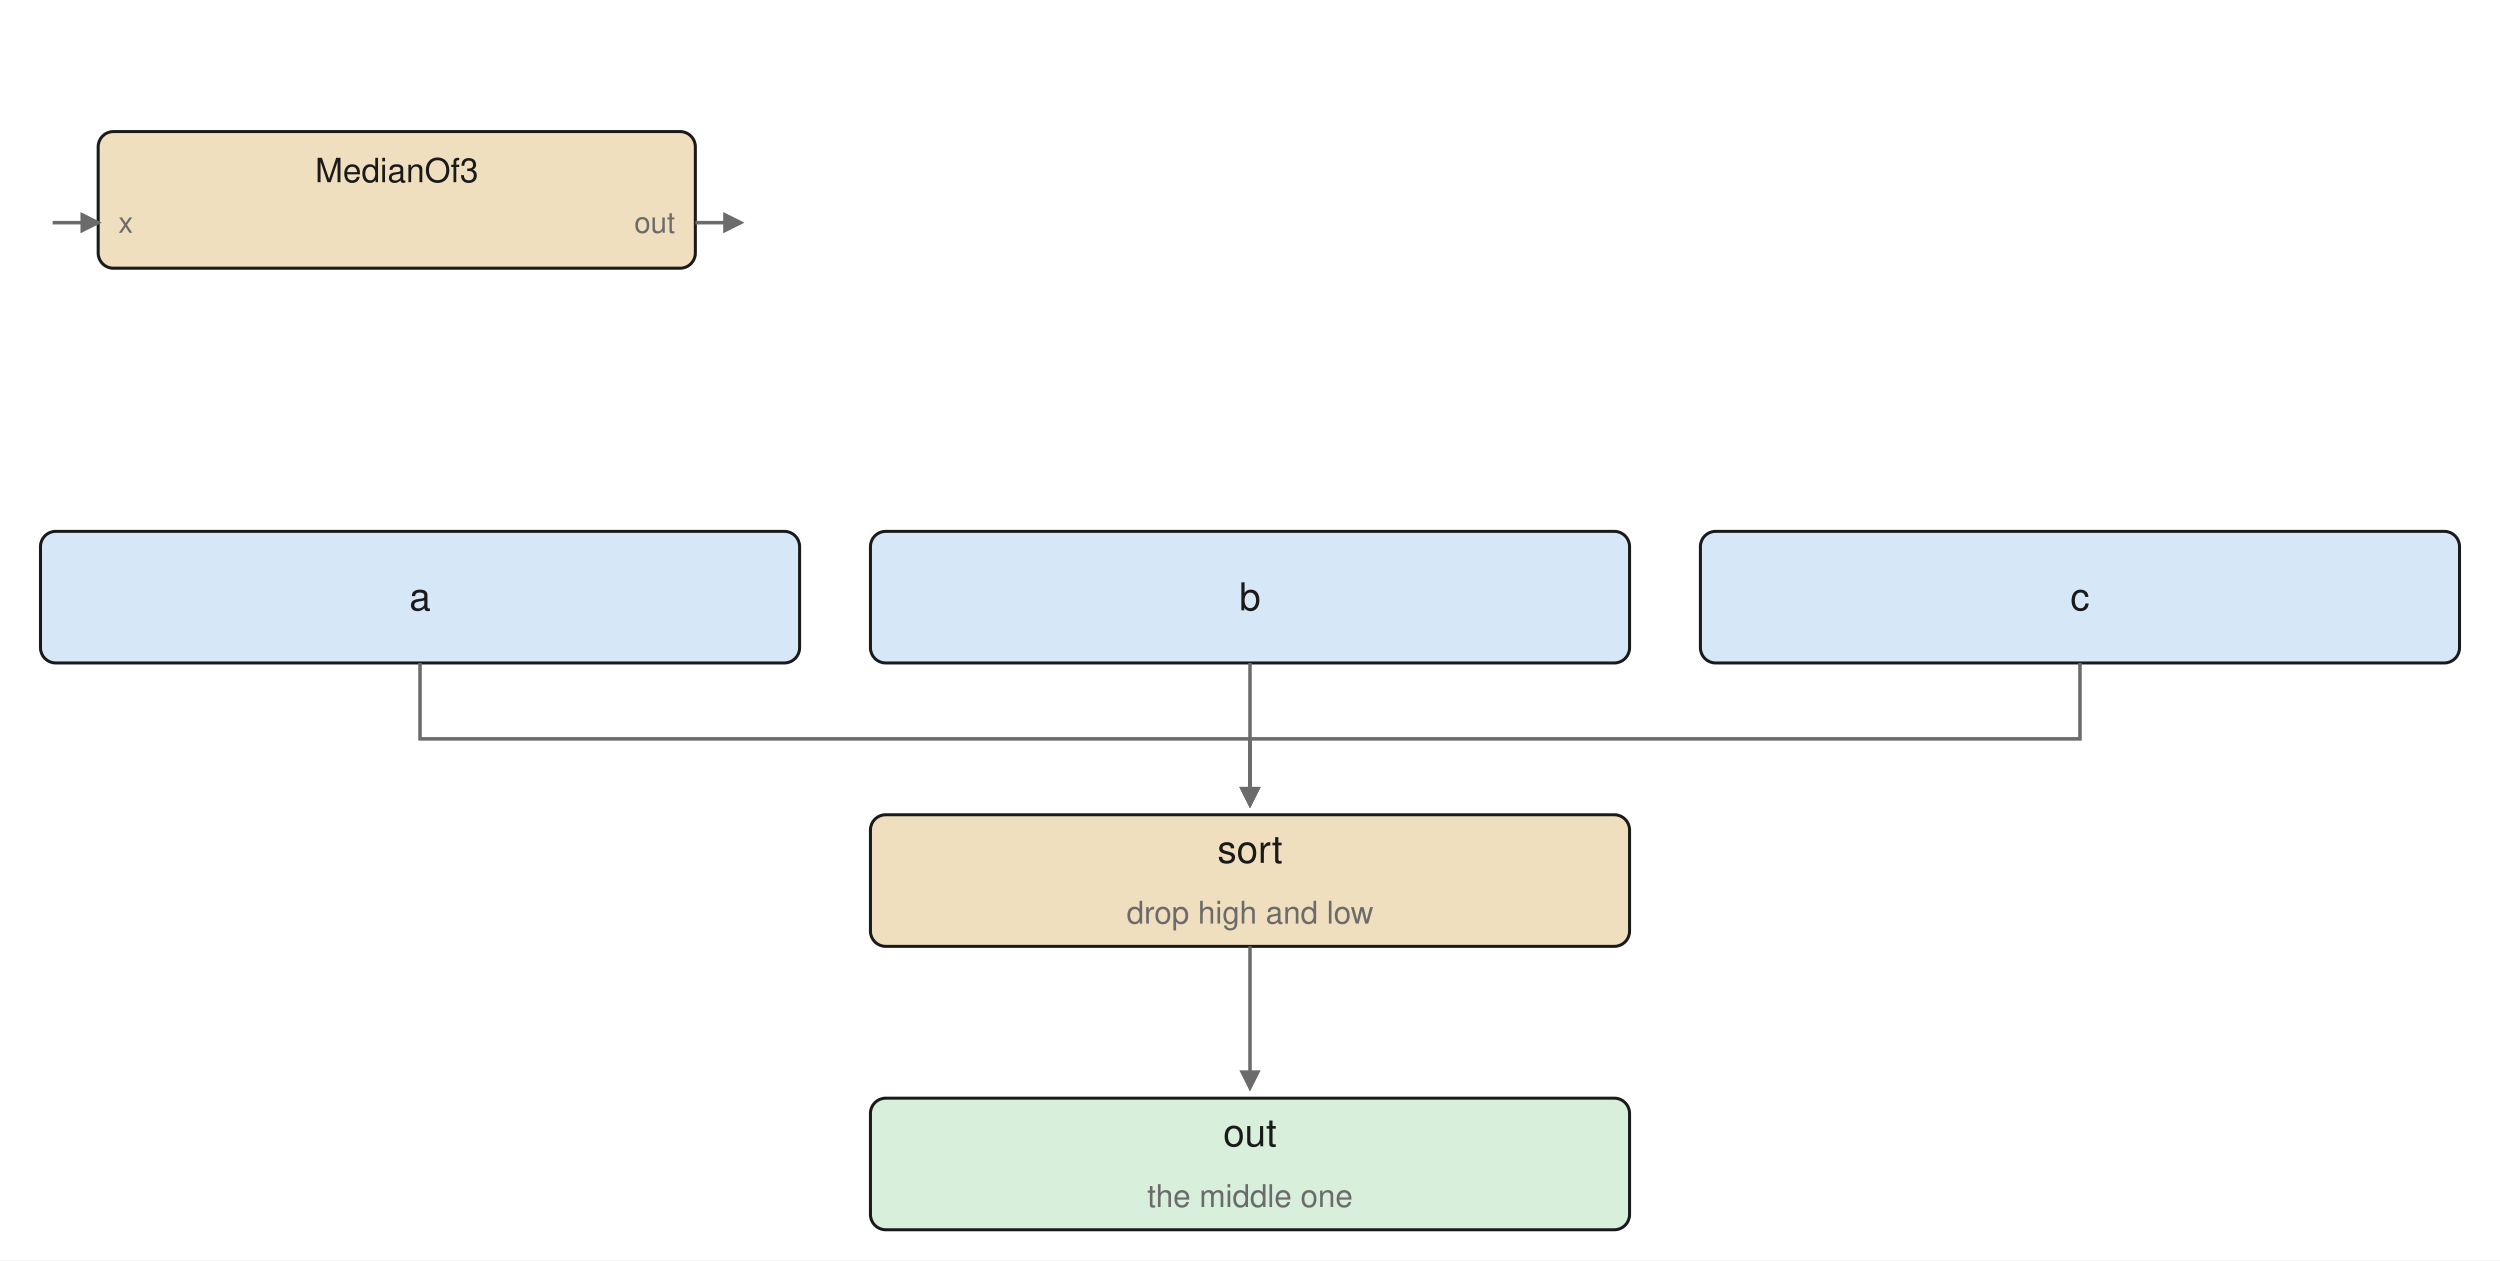
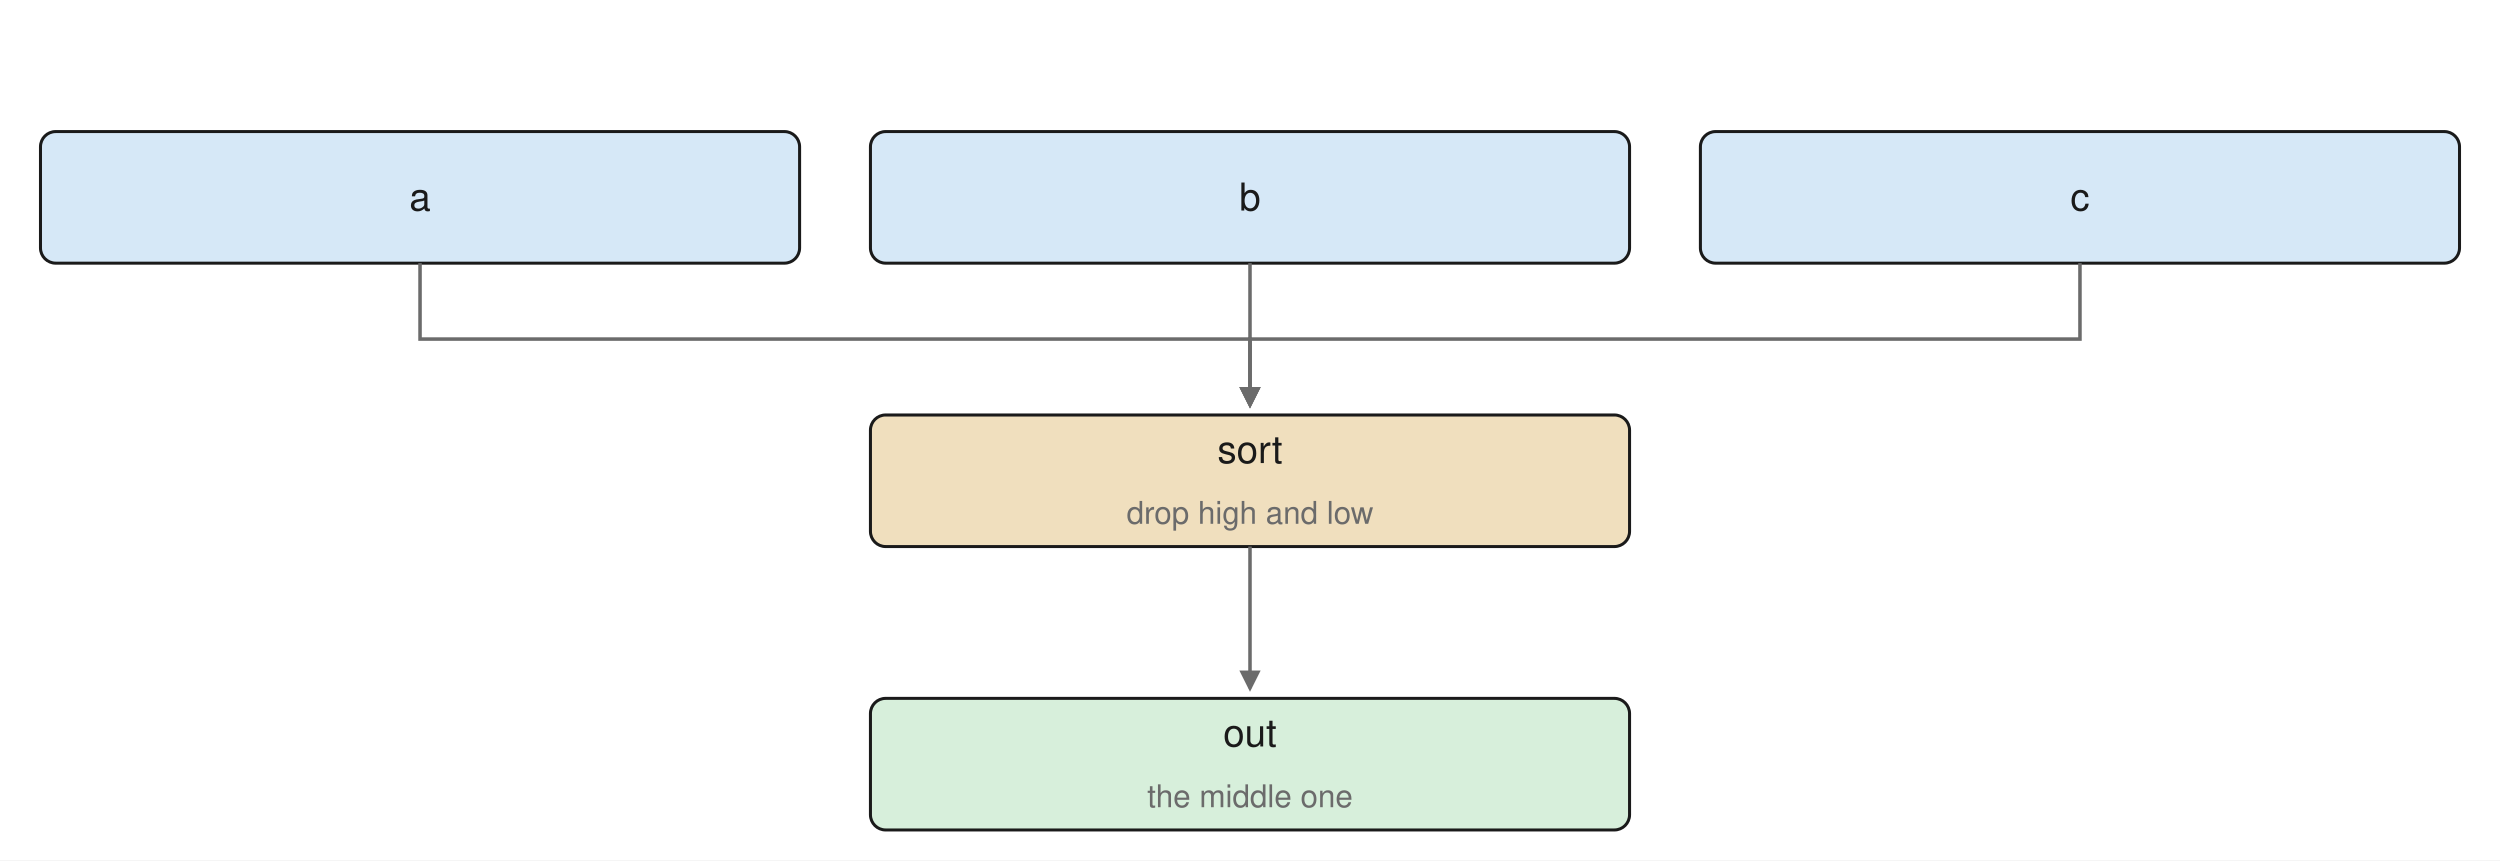
- <svg xmlns="http://www.w3.org/2000/svg" width="494" height="249.0" viewBox="0 0 494 249.0" style="max-width:100%;height:auto" content="&lt;mxfile host=&quot;app.diagrams.net&quot; type=&quot;device&quot;&gt;&lt;diagram id=&quot;block_MedianOf3&quot; name=&quot;block_MedianOf3&quot;&gt;&lt;mxGraphModel dx=&quot;494&quot; dy=&quot;249.0&quot; grid=&quot;0&quot; gridSize=&quot;10&quot; guides=&quot;1&quot; tooltips=&quot;1&quot; connect=&quot;1&quot; arrows=&quot;1&quot; fold=&quot;1&quot; page=&quot;1&quot; pageScale=&quot;1&quot; pageWidth=&quot;494&quot; pageHeight=&quot;249.0&quot; math=&quot;0&quot; shadow=&quot;0&quot;&gt;&lt;root&gt;&lt;mxCell id=&quot;0&quot;/&gt;&lt;mxCell id=&quot;1&quot; parent=&quot;0&quot;/&gt;&lt;mxCell id=&quot;n2&quot; value=&quot;&quot; style=&quot;rounded=1;fillColor=#f0dfbe;strokeColor=#1a1a1a;whiteSpace=wrap;html=1;fontSize=8&quot; vertex=&quot;1&quot; parent=&quot;1&quot;&gt;&lt;mxGeometry x=&quot;19.4&quot; y=&quot;26.0&quot; width=&quot;118.0&quot; height=&quot;27&quot; as=&quot;geometry&quot;/&gt;&lt;/mxCell&gt;&lt;mxCell id=&quot;n3&quot; value=&quot;MedianOf3&quot; style=&quot;text;html=1;fontSize=6;fontColor=#1a1a1a;align=center&quot; vertex=&quot;1&quot; parent=&quot;1&quot;&gt;&lt;mxGeometry x=&quot;78.4&quot; y=&quot;29.4&quot; width=&quot;45&quot; height=&quot;10.6&quot; as=&quot;geometry&quot;/&gt;&lt;/mxCell&gt;&lt;mxCell id=&quot;n4&quot; value=&quot;x&quot; style=&quot;text;html=1;fontSize=5;fontColor=#6b6b6b;align=left&quot; vertex=&quot;1&quot; parent=&quot;1&quot;&gt;&lt;mxGeometry x=&quot;23.4&quot; y=&quot;40.2&quot; width=&quot;40&quot; height=&quot;9.8&quot; as=&quot;geometry&quot;/&gt;&lt;/mxCell&gt;&lt;mxCell id=&quot;e5&quot; value=&quot;&quot; style=&quot;edgeStyle=none;html=1;strokeColor=#6b6b6b;endArrow=block&quot; edge=&quot;1&quot; parent=&quot;1&quot;&gt;&lt;mxGeometry relative=&quot;1&quot; as=&quot;geometry&quot;&gt;&lt;mxPoint x=&quot;10.4&quot; y=&quot;44.0&quot; as=&quot;sourcePoint&quot;/&gt;&lt;mxPoint x=&quot;19.4&quot; y=&quot;44.0&quot; as=&quot;targetPoint&quot;/&gt;&lt;/mxGeometry&gt;&lt;/mxCell&gt;&lt;mxCell id=&quot;n6&quot; value=&quot;out&quot; style=&quot;text;html=1;fontSize=5;fontColor=#6b6b6b;align=left&quot; vertex=&quot;1&quot; parent=&quot;1&quot;&gt;&lt;mxGeometry x=&quot;133.4&quot; y=&quot;40.2&quot; width=&quot;40&quot; height=&quot;9.8&quot; as=&quot;geometry&quot;/&gt;&lt;/mxCell&gt;&lt;mxCell id=&quot;e7&quot; value=&quot;&quot; style=&quot;edgeStyle=none;html=1;strokeColor=#6b6b6b;endArrow=block&quot; edge=&quot;1&quot; parent=&quot;1&quot;&gt;&lt;mxGeometry relative=&quot;1&quot; as=&quot;geometry&quot;&gt;&lt;mxPoint x=&quot;137.4&quot; y=&quot;44.0&quot; as=&quot;sourcePoint&quot;/&gt;&lt;mxPoint x=&quot;146.4&quot; y=&quot;44.0&quot; as=&quot;targetPoint&quot;/&gt;&lt;/mxGeometry&gt;&lt;/mxCell&gt;&lt;mxCell id=&quot;n8&quot; value=&quot;a&quot; style=&quot;rounded=1;fillColor=#d6e8f7;strokeColor=#1a1a1a;whiteSpace=wrap;html=1;fontSize=8&quot; vertex=&quot;1&quot; parent=&quot;1&quot;&gt;&lt;mxGeometry x=&quot;8.0&quot; y=&quot;105.0&quot; width=&quot;150&quot; height=&quot;26&quot; as=&quot;geometry&quot;/&gt;&lt;/mxCell&gt;&lt;mxCell id=&quot;n9&quot; value=&quot;b&quot; style=&quot;rounded=1;fillColor=#d6e8f7;strokeColor=#1a1a1a;whiteSpace=wrap;html=1;fontSize=8&quot; vertex=&quot;1&quot; parent=&quot;1&quot;&gt;&lt;mxGeometry x=&quot;172.0&quot; y=&quot;105.0&quot; width=&quot;150&quot; height=&quot;26&quot; as=&quot;geometry&quot;/&gt;&lt;/mxCell&gt;&lt;mxCell id=&quot;n10&quot; value=&quot;c&quot; style=&quot;rounded=1;fillColor=#d6e8f7;strokeColor=#1a1a1a;whiteSpace=wrap;html=1;fontSize=8&quot; vertex=&quot;1&quot; parent=&quot;1&quot;&gt;&lt;mxGeometry x=&quot;336.0&quot; y=&quot;105.0&quot; width=&quot;150&quot; height=&quot;26&quot; as=&quot;geometry&quot;/&gt;&lt;/mxCell&gt;&lt;mxCell id=&quot;n11&quot; value=&quot;sort&quot; style=&quot;rounded=1;fillColor=#f0dfbe;strokeColor=#1a1a1a;whiteSpace=wrap;html=1;fontSize=8&quot; vertex=&quot;1&quot; parent=&quot;1&quot;&gt;&lt;mxGeometry x=&quot;172.0&quot; y=&quot;161.0&quot; width=&quot;150&quot; height=&quot;26&quot; as=&quot;geometry&quot;/&gt;&lt;/mxCell&gt;&lt;mxCell id=&quot;n12&quot; value=&quot;out&quot; style=&quot;rounded=1;fillColor=#d7efdb;strokeColor=#1a1a1a;whiteSpace=wrap;html=1;fontSize=8&quot; vertex=&quot;1&quot; parent=&quot;1&quot;&gt;&lt;mxGeometry x=&quot;172.0&quot; y=&quot;217.0&quot; width=&quot;150&quot; height=&quot;26&quot; as=&quot;geometry&quot;/&gt;&lt;/mxCell&gt;&lt;mxCell id=&quot;e13&quot; value=&quot;&quot; style=&quot;edgeStyle=none;html=1;strokeColor=#6b6b6b;endArrow=block&quot; edge=&quot;1&quot; parent=&quot;1&quot;&gt;&lt;mxGeometry relative=&quot;1&quot; as=&quot;geometry&quot;&gt;&lt;mxPoint x=&quot;83.0&quot; y=&quot;131.0&quot; as=&quot;sourcePoint&quot;/&gt;&lt;mxPoint x=&quot;247.0&quot; y=&quot;159.0&quot; as=&quot;targetPoint&quot;/&gt;&lt;Array as=&quot;points&quot;&gt;&lt;mxPoint x=&quot;83.0&quot; y=&quot;146.0&quot;/&gt;&lt;mxPoint x=&quot;247.0&quot; y=&quot;146.0&quot;/&gt;&lt;/Array&gt;&lt;/mxGeometry&gt;&lt;/mxCell&gt;&lt;mxCell id=&quot;e14&quot; value=&quot;&quot; style=&quot;edgeStyle=none;html=1;strokeColor=#6b6b6b;endArrow=block&quot; edge=&quot;1&quot; parent=&quot;1&quot;&gt;&lt;mxGeometry relative=&quot;1&quot; as=&quot;geometry&quot;&gt;&lt;mxPoint x=&quot;247.0&quot; y=&quot;131.0&quot; as=&quot;sourcePoint&quot;/&gt;&lt;mxPoint x=&quot;247.0&quot; y=&quot;159.0&quot; as=&quot;targetPoint&quot;/&gt;&lt;/mxGeometry&gt;&lt;/mxCell&gt;&lt;mxCell id=&quot;e15&quot; value=&quot;&quot; style=&quot;edgeStyle=none;html=1;strokeColor=#6b6b6b;endArrow=block&quot; edge=&quot;1&quot; parent=&quot;1&quot;&gt;&lt;mxGeometry relative=&quot;1&quot; as=&quot;geometry&quot;&gt;&lt;mxPoint x=&quot;411.0&quot; y=&quot;131.0&quot; as=&quot;sourcePoint&quot;/&gt;&lt;mxPoint x=&quot;247.0&quot; y=&quot;159.0&quot; as=&quot;targetPoint&quot;/&gt;&lt;Array as=&quot;points&quot;&gt;&lt;mxPoint x=&quot;411.0&quot; y=&quot;146.0&quot;/&gt;&lt;mxPoint x=&quot;247.0&quot; y=&quot;146.0&quot;/&gt;&lt;/Array&gt;&lt;/mxGeometry&gt;&lt;/mxCell&gt;&lt;mxCell id=&quot;e16&quot; value=&quot;&quot; style=&quot;edgeStyle=none;html=1;strokeColor=#6b6b6b;endArrow=block&quot; edge=&quot;1&quot; parent=&quot;1&quot;&gt;&lt;mxGeometry relative=&quot;1&quot; as=&quot;geometry&quot;&gt;&lt;mxPoint x=&quot;247.0&quot; y=&quot;187.0&quot; as=&quot;sourcePoint&quot;/&gt;&lt;mxPoint x=&quot;247.0&quot; y=&quot;215.0&quot; as=&quot;targetPoint&quot;/&gt;&lt;/mxGeometry&gt;&lt;/mxCell&gt;&lt;/root&gt;&lt;/mxGraphModel&gt;&lt;/diagram&gt;&lt;/mxfile&gt;">
+ <svg xmlns="http://www.w3.org/2000/svg" width="494" height="170" viewBox="0 0 494 170" style="max-width:100%;height:auto" content="&lt;mxfile host=&quot;app.diagrams.net&quot; type=&quot;device&quot;&gt;&lt;diagram id=&quot;block_MedianOf3&quot; name=&quot;block_MedianOf3&quot;&gt;&lt;mxGraphModel dx=&quot;494&quot; dy=&quot;170&quot; grid=&quot;0&quot; gridSize=&quot;10&quot; guides=&quot;1&quot; tooltips=&quot;1&quot; connect=&quot;1&quot; arrows=&quot;1&quot; fold=&quot;1&quot; page=&quot;1&quot; pageScale=&quot;1&quot; pageWidth=&quot;494&quot; pageHeight=&quot;170&quot; math=&quot;0&quot; shadow=&quot;0&quot;&gt;&lt;root&gt;&lt;mxCell id=&quot;0&quot;/&gt;&lt;mxCell id=&quot;1&quot; parent=&quot;0&quot;/&gt;&lt;mxCell id=&quot;n2&quot; value=&quot;a&quot; style=&quot;rounded=1;fillColor=#d6e8f7;strokeColor=#1a1a1a;whiteSpace=wrap;html=1;fontSize=8&quot; vertex=&quot;1&quot; parent=&quot;1&quot;&gt;&lt;mxGeometry x=&quot;8.0&quot; y=&quot;26&quot; width=&quot;150&quot; height=&quot;26&quot; as=&quot;geometry&quot;/&gt;&lt;/mxCell&gt;&lt;mxCell id=&quot;n3&quot; value=&quot;b&quot; style=&quot;rounded=1;fillColor=#d6e8f7;strokeColor=#1a1a1a;whiteSpace=wrap;html=1;fontSize=8&quot; vertex=&quot;1&quot; parent=&quot;1&quot;&gt;&lt;mxGeometry x=&quot;172.0&quot; y=&quot;26&quot; width=&quot;150&quot; height=&quot;26&quot; as=&quot;geometry&quot;/&gt;&lt;/mxCell&gt;&lt;mxCell id=&quot;n4&quot; value=&quot;c&quot; style=&quot;rounded=1;fillColor=#d6e8f7;strokeColor=#1a1a1a;whiteSpace=wrap;html=1;fontSize=8&quot; vertex=&quot;1&quot; parent=&quot;1&quot;&gt;&lt;mxGeometry x=&quot;336.0&quot; y=&quot;26&quot; width=&quot;150&quot; height=&quot;26&quot; as=&quot;geometry&quot;/&gt;&lt;/mxCell&gt;&lt;mxCell id=&quot;n5&quot; value=&quot;sort&quot; style=&quot;rounded=1;fillColor=#f0dfbe;strokeColor=#1a1a1a;whiteSpace=wrap;html=1;fontSize=8&quot; vertex=&quot;1&quot; parent=&quot;1&quot;&gt;&lt;mxGeometry x=&quot;172.0&quot; y=&quot;82&quot; width=&quot;150&quot; height=&quot;26&quot; as=&quot;geometry&quot;/&gt;&lt;/mxCell&gt;&lt;mxCell id=&quot;n6&quot; value=&quot;out&quot; style=&quot;rounded=1;fillColor=#d7efdb;strokeColor=#1a1a1a;whiteSpace=wrap;html=1;fontSize=8&quot; vertex=&quot;1&quot; parent=&quot;1&quot;&gt;&lt;mxGeometry x=&quot;172.0&quot; y=&quot;138&quot; width=&quot;150&quot; height=&quot;26&quot; as=&quot;geometry&quot;/&gt;&lt;/mxCell&gt;&lt;mxCell id=&quot;e7&quot; value=&quot;&quot; style=&quot;edgeStyle=none;html=1;strokeColor=#6b6b6b;endArrow=block&quot; edge=&quot;1&quot; parent=&quot;1&quot;&gt;&lt;mxGeometry relative=&quot;1&quot; as=&quot;geometry&quot;&gt;&lt;mxPoint x=&quot;83.0&quot; y=&quot;52&quot; as=&quot;sourcePoint&quot;/&gt;&lt;mxPoint x=&quot;247.0&quot; y=&quot;80&quot; as=&quot;targetPoint&quot;/&gt;&lt;Array as=&quot;points&quot;&gt;&lt;mxPoint x=&quot;83.0&quot; y=&quot;67.0&quot;/&gt;&lt;mxPoint x=&quot;247.0&quot; y=&quot;67.0&quot;/&gt;&lt;/Array&gt;&lt;/mxGeometry&gt;&lt;/mxCell&gt;&lt;mxCell id=&quot;e8&quot; value=&quot;&quot; style=&quot;edgeStyle=none;html=1;strokeColor=#6b6b6b;endArrow=block&quot; edge=&quot;1&quot; parent=&quot;1&quot;&gt;&lt;mxGeometry relative=&quot;1&quot; as=&quot;geometry&quot;&gt;&lt;mxPoint x=&quot;247.0&quot; y=&quot;52&quot; as=&quot;sourcePoint&quot;/&gt;&lt;mxPoint x=&quot;247.0&quot; y=&quot;80&quot; as=&quot;targetPoint&quot;/&gt;&lt;/mxGeometry&gt;&lt;/mxCell&gt;&lt;mxCell id=&quot;e9&quot; value=&quot;&quot; style=&quot;edgeStyle=none;html=1;strokeColor=#6b6b6b;endArrow=block&quot; edge=&quot;1&quot; parent=&quot;1&quot;&gt;&lt;mxGeometry relative=&quot;1&quot; as=&quot;geometry&quot;&gt;&lt;mxPoint x=&quot;411.0&quot; y=&quot;52&quot; as=&quot;sourcePoint&quot;/&gt;&lt;mxPoint x=&quot;247.0&quot; y=&quot;80&quot; as=&quot;targetPoint&quot;/&gt;&lt;Array as=&quot;points&quot;&gt;&lt;mxPoint x=&quot;411.0&quot; y=&quot;67.0&quot;/&gt;&lt;mxPoint x=&quot;247.0&quot; y=&quot;67.0&quot;/&gt;&lt;/Array&gt;&lt;/mxGeometry&gt;&lt;/mxCell&gt;&lt;mxCell id=&quot;e10&quot; value=&quot;&quot; style=&quot;edgeStyle=none;html=1;strokeColor=#6b6b6b;endArrow=block&quot; edge=&quot;1&quot; parent=&quot;1&quot;&gt;&lt;mxGeometry relative=&quot;1&quot; as=&quot;geometry&quot;&gt;&lt;mxPoint x=&quot;247.0&quot; y=&quot;108&quot; as=&quot;sourcePoint&quot;/&gt;&lt;mxPoint x=&quot;247.0&quot; y=&quot;136&quot; as=&quot;targetPoint&quot;/&gt;&lt;/mxGeometry&gt;&lt;/mxCell&gt;&lt;/root&gt;&lt;/mxGraphModel&gt;&lt;/diagram&gt;&lt;/mxfile&gt;">
  <defs>
    <marker id="a" markerWidth="6" markerHeight="6" refX="5" refY="3" orient="auto">
      <path d="M0,0 L6,3 L0,6 z" fill="#6b6b6b" />
    </marker>
  </defs>
-   <rect width="494" height="249.0" fill="#ffffff" />
-   <rect x="19.4" y="26.0" width="118.0" height="27" rx="3" fill="#f0dfbe" stroke="#1a1a1a" stroke-width="0.6" />
-   <text x="78.4" y="36.0" font-family="Helvetica,Arial,sans-serif" font-size="6.6" fill="#1a1a1a" text-anchor="middle">MedianOf3</text>
-   <text x="23.4" y="46.0" font-family="Helvetica,Arial,sans-serif" font-size="5.8" fill="#6b6b6b" text-anchor="start">x</text>
-   <polyline points="10.4,44.0 19.4,44.0" fill="none" stroke="#6b6b6b" stroke-width="0.7" marker-end="url(#a)" />
-   <text x="133.4" y="46.0" font-family="Helvetica,Arial,sans-serif" font-size="5.8" fill="#6b6b6b" text-anchor="end">out</text>
-   <polyline points="137.4,44.0 146.4,44.0" fill="none" stroke="#6b6b6b" stroke-width="0.7" marker-end="url(#a)" />
-   <rect x="8.0" y="105.0" width="150" height="26" rx="3" fill="#d6e8f7" stroke="#1a1a1a" stroke-width="0.6" />
-   <text x="83.0" y="120.6" font-family="Helvetica,Arial,sans-serif" font-size="7.6" fill="#1a1a1a" text-anchor="middle">a</text>
-   <rect x="172.0" y="105.0" width="150" height="26" rx="3" fill="#d6e8f7" stroke="#1a1a1a" stroke-width="0.6" />
-   <text x="247.0" y="120.6" font-family="Helvetica,Arial,sans-serif" font-size="7.6" fill="#1a1a1a" text-anchor="middle">b</text>
-   <rect x="336.0" y="105.0" width="150" height="26" rx="3" fill="#d6e8f7" stroke="#1a1a1a" stroke-width="0.6" />
-   <text x="411.0" y="120.6" font-family="Helvetica,Arial,sans-serif" font-size="7.6" fill="#1a1a1a" text-anchor="middle">c</text>
-   <rect x="172.0" y="161.0" width="150" height="26" rx="3" fill="#f0dfbe" stroke="#1a1a1a" stroke-width="0.6" />
-   <text x="247.0" y="170.5" font-family="Helvetica,Arial,sans-serif" font-size="7.6" fill="#1a1a1a" text-anchor="middle">sort</text>
-   <text x="247.0" y="182.5" font-family="Helvetica,Arial,sans-serif" font-size="6.2" fill="#6b6b6b" text-anchor="middle">drop high and low</text>
-   <rect x="172.0" y="217.0" width="150" height="26" rx="3" fill="#d7efdb" stroke="#1a1a1a" stroke-width="0.6" />
-   <text x="247.0" y="226.5" font-family="Helvetica,Arial,sans-serif" font-size="7.6" fill="#1a1a1a" text-anchor="middle">out</text>
-   <text x="247.0" y="238.5" font-family="Helvetica,Arial,sans-serif" font-size="6.2" fill="#6b6b6b" text-anchor="middle">the middle one</text>
-   <polyline points="83.0,131.0 83.0,146.0 247.0,146.0 247.0,159.0" fill="none" stroke="#6b6b6b" stroke-width="0.7" marker-end="url(#a)" />
-   <polyline points="247.0,131.0 247.0,159.0" fill="none" stroke="#6b6b6b" stroke-width="0.7" marker-end="url(#a)" />
-   <polyline points="411.0,131.0 411.0,146.0 247.0,146.0 247.0,159.0" fill="none" stroke="#6b6b6b" stroke-width="0.7" marker-end="url(#a)" />
-   <polyline points="247.0,187.0 247.0,215.0" fill="none" stroke="#6b6b6b" stroke-width="0.7" marker-end="url(#a)" />
+   <rect width="494" height="170" fill="#ffffff" />
+   <rect x="8.0" y="26" width="150" height="26" rx="3" fill="#d6e8f7" stroke="#1a1a1a" stroke-width="0.6" />
+   <text x="83.0" y="41.6" font-family="Helvetica,Arial,sans-serif" font-size="7.6" fill="#1a1a1a" text-anchor="middle">a</text>
+   <rect x="172.0" y="26" width="150" height="26" rx="3" fill="#d6e8f7" stroke="#1a1a1a" stroke-width="0.6" />
+   <text x="247.0" y="41.6" font-family="Helvetica,Arial,sans-serif" font-size="7.6" fill="#1a1a1a" text-anchor="middle">b</text>
+   <rect x="336.0" y="26" width="150" height="26" rx="3" fill="#d6e8f7" stroke="#1a1a1a" stroke-width="0.6" />
+   <text x="411.0" y="41.6" font-family="Helvetica,Arial,sans-serif" font-size="7.6" fill="#1a1a1a" text-anchor="middle">c</text>
+   <rect x="172.0" y="82" width="150" height="26" rx="3" fill="#f0dfbe" stroke="#1a1a1a" stroke-width="0.6" />
+   <text x="247.0" y="91.5" font-family="Helvetica,Arial,sans-serif" font-size="7.6" fill="#1a1a1a" text-anchor="middle">sort</text>
+   <text x="247.0" y="103.5" font-family="Helvetica,Arial,sans-serif" font-size="6.2" fill="#6b6b6b" text-anchor="middle">drop high and low</text>
+   <rect x="172.0" y="138" width="150" height="26" rx="3" fill="#d7efdb" stroke="#1a1a1a" stroke-width="0.6" />
+   <text x="247.0" y="147.5" font-family="Helvetica,Arial,sans-serif" font-size="7.6" fill="#1a1a1a" text-anchor="middle">out</text>
+   <text x="247.0" y="159.5" font-family="Helvetica,Arial,sans-serif" font-size="6.2" fill="#6b6b6b" text-anchor="middle">the middle one</text>
+   <polyline points="83.0,52 83.0,67.0 247.0,67.0 247.0,80" fill="none" stroke="#6b6b6b" stroke-width="0.7" marker-end="url(#a)" />
+   <polyline points="247.0,52 247.0,80" fill="none" stroke="#6b6b6b" stroke-width="0.7" marker-end="url(#a)" />
+   <polyline points="411.0,52 411.0,67.0 247.0,67.0 247.0,80" fill="none" stroke="#6b6b6b" stroke-width="0.7" marker-end="url(#a)" />
+   <polyline points="247.0,108 247.0,136" fill="none" stroke="#6b6b6b" stroke-width="0.7" marker-end="url(#a)" />
</svg>
